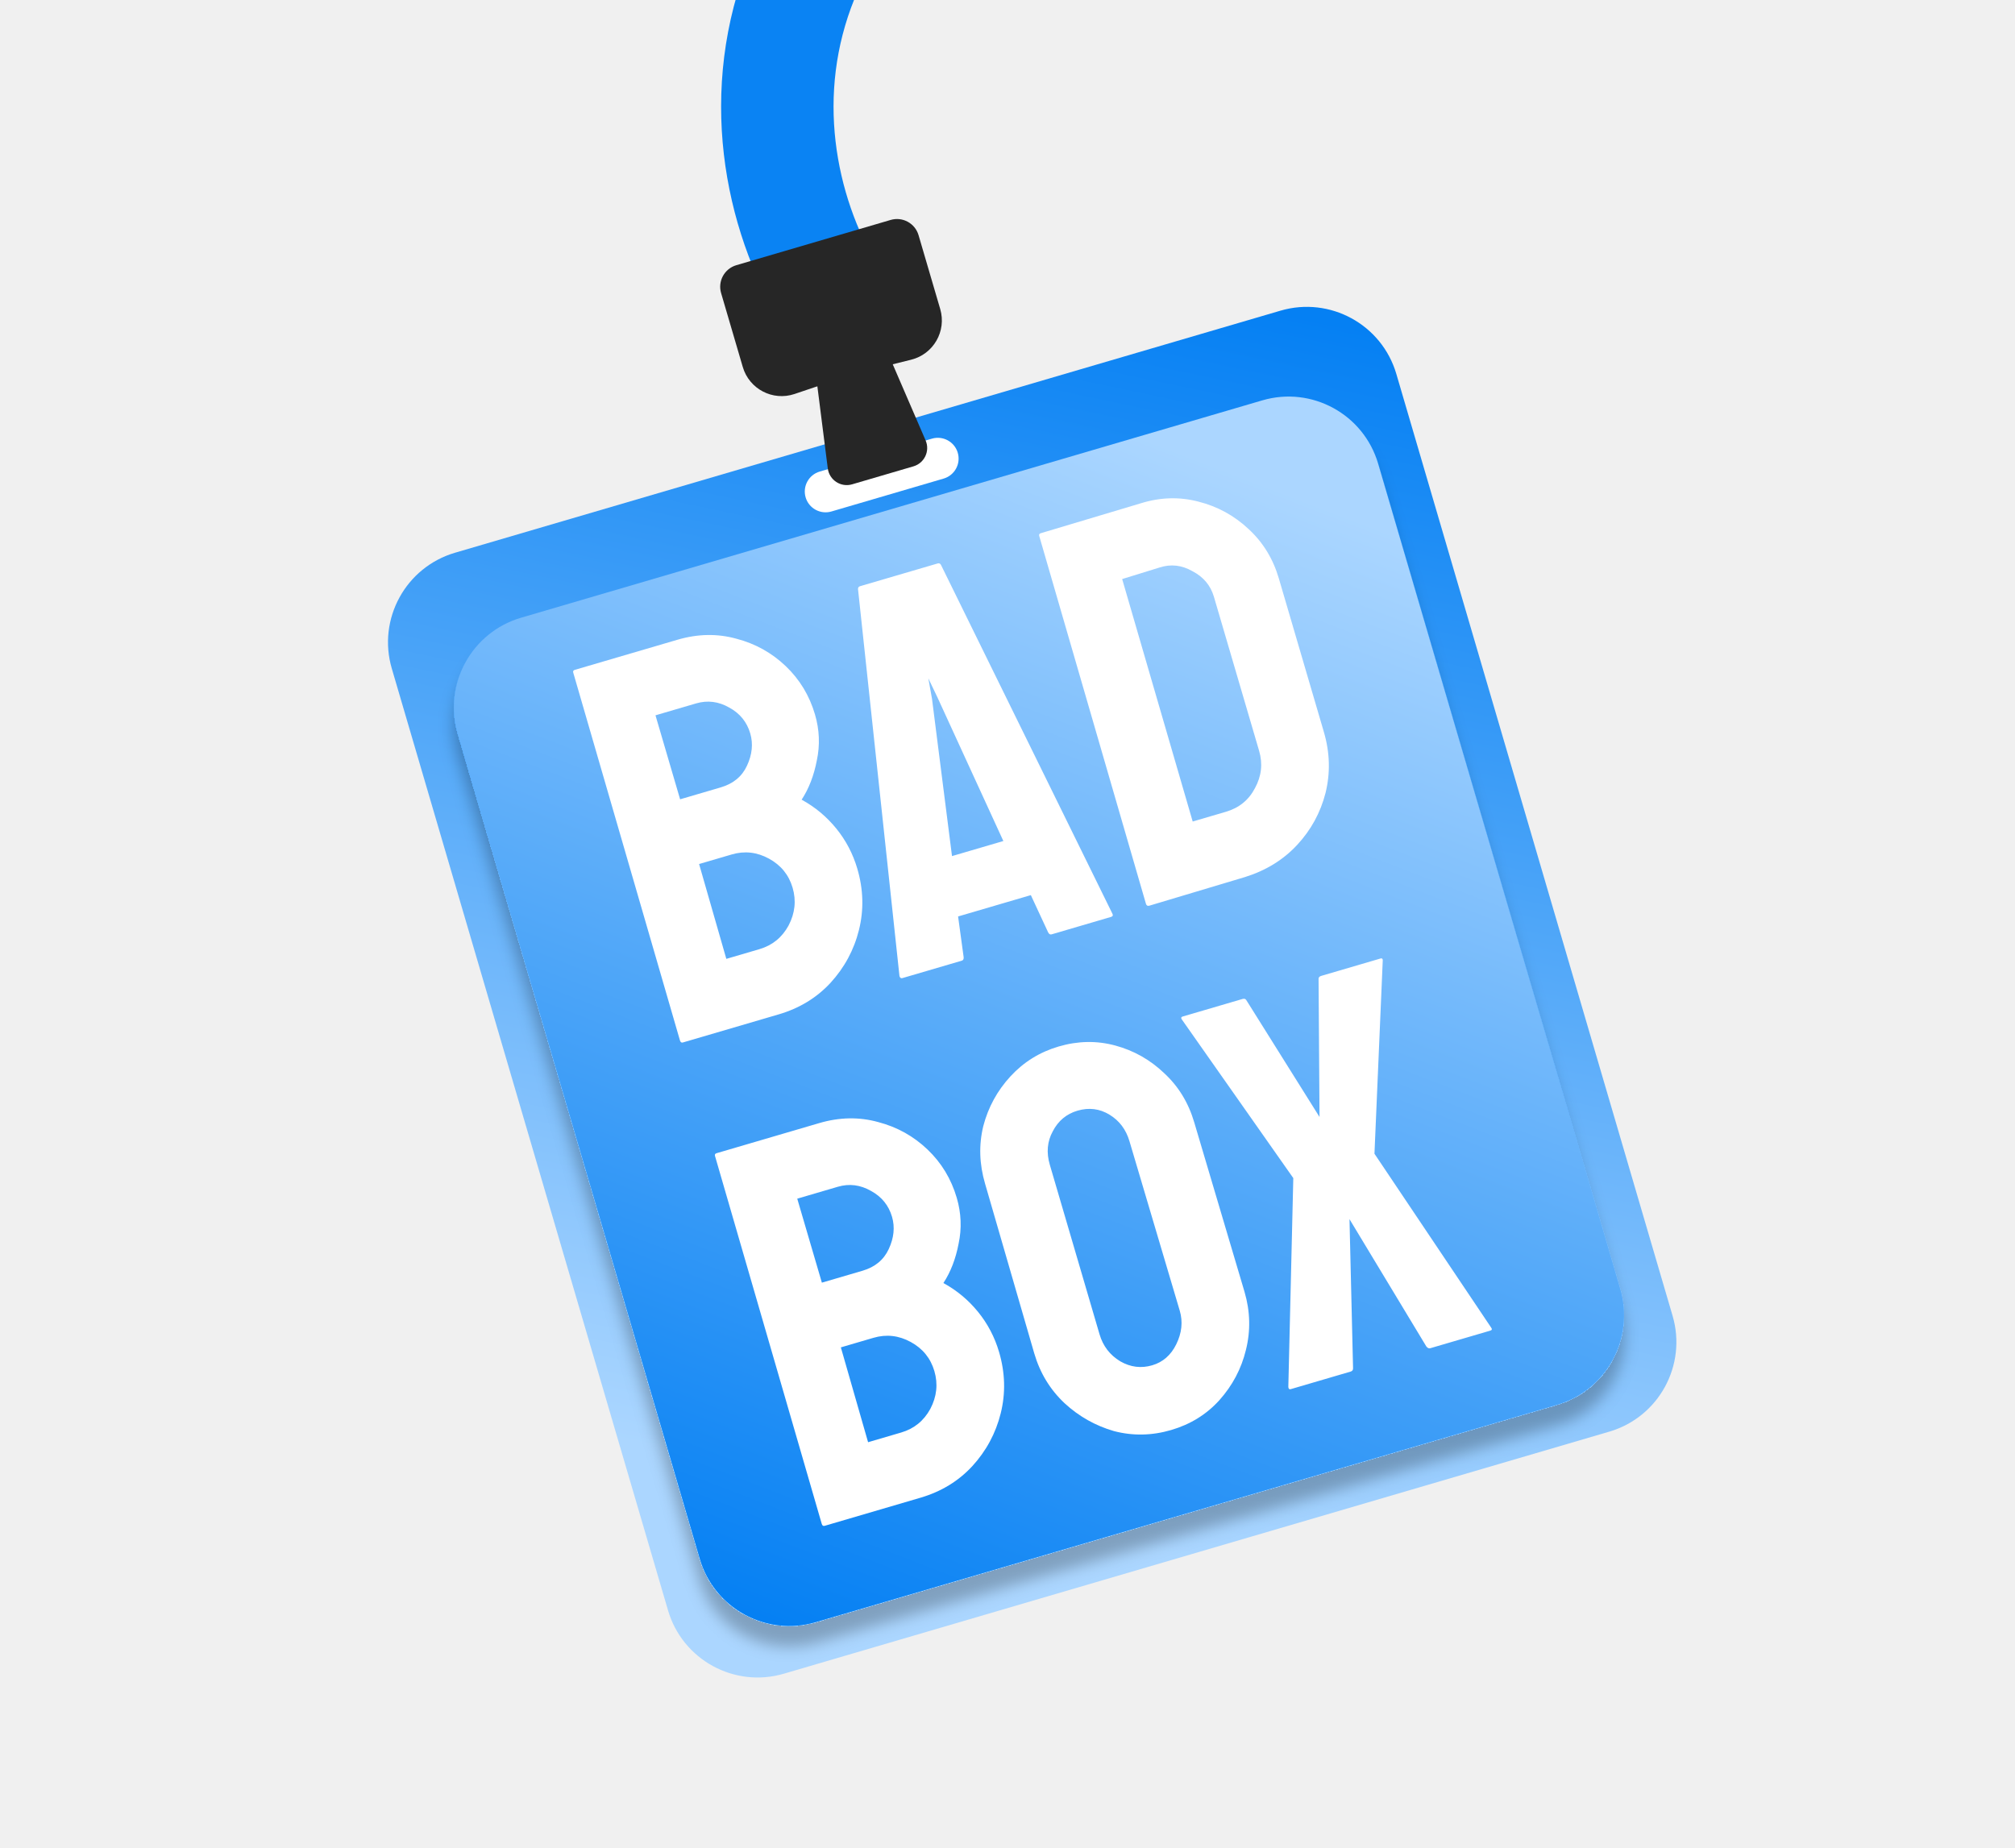
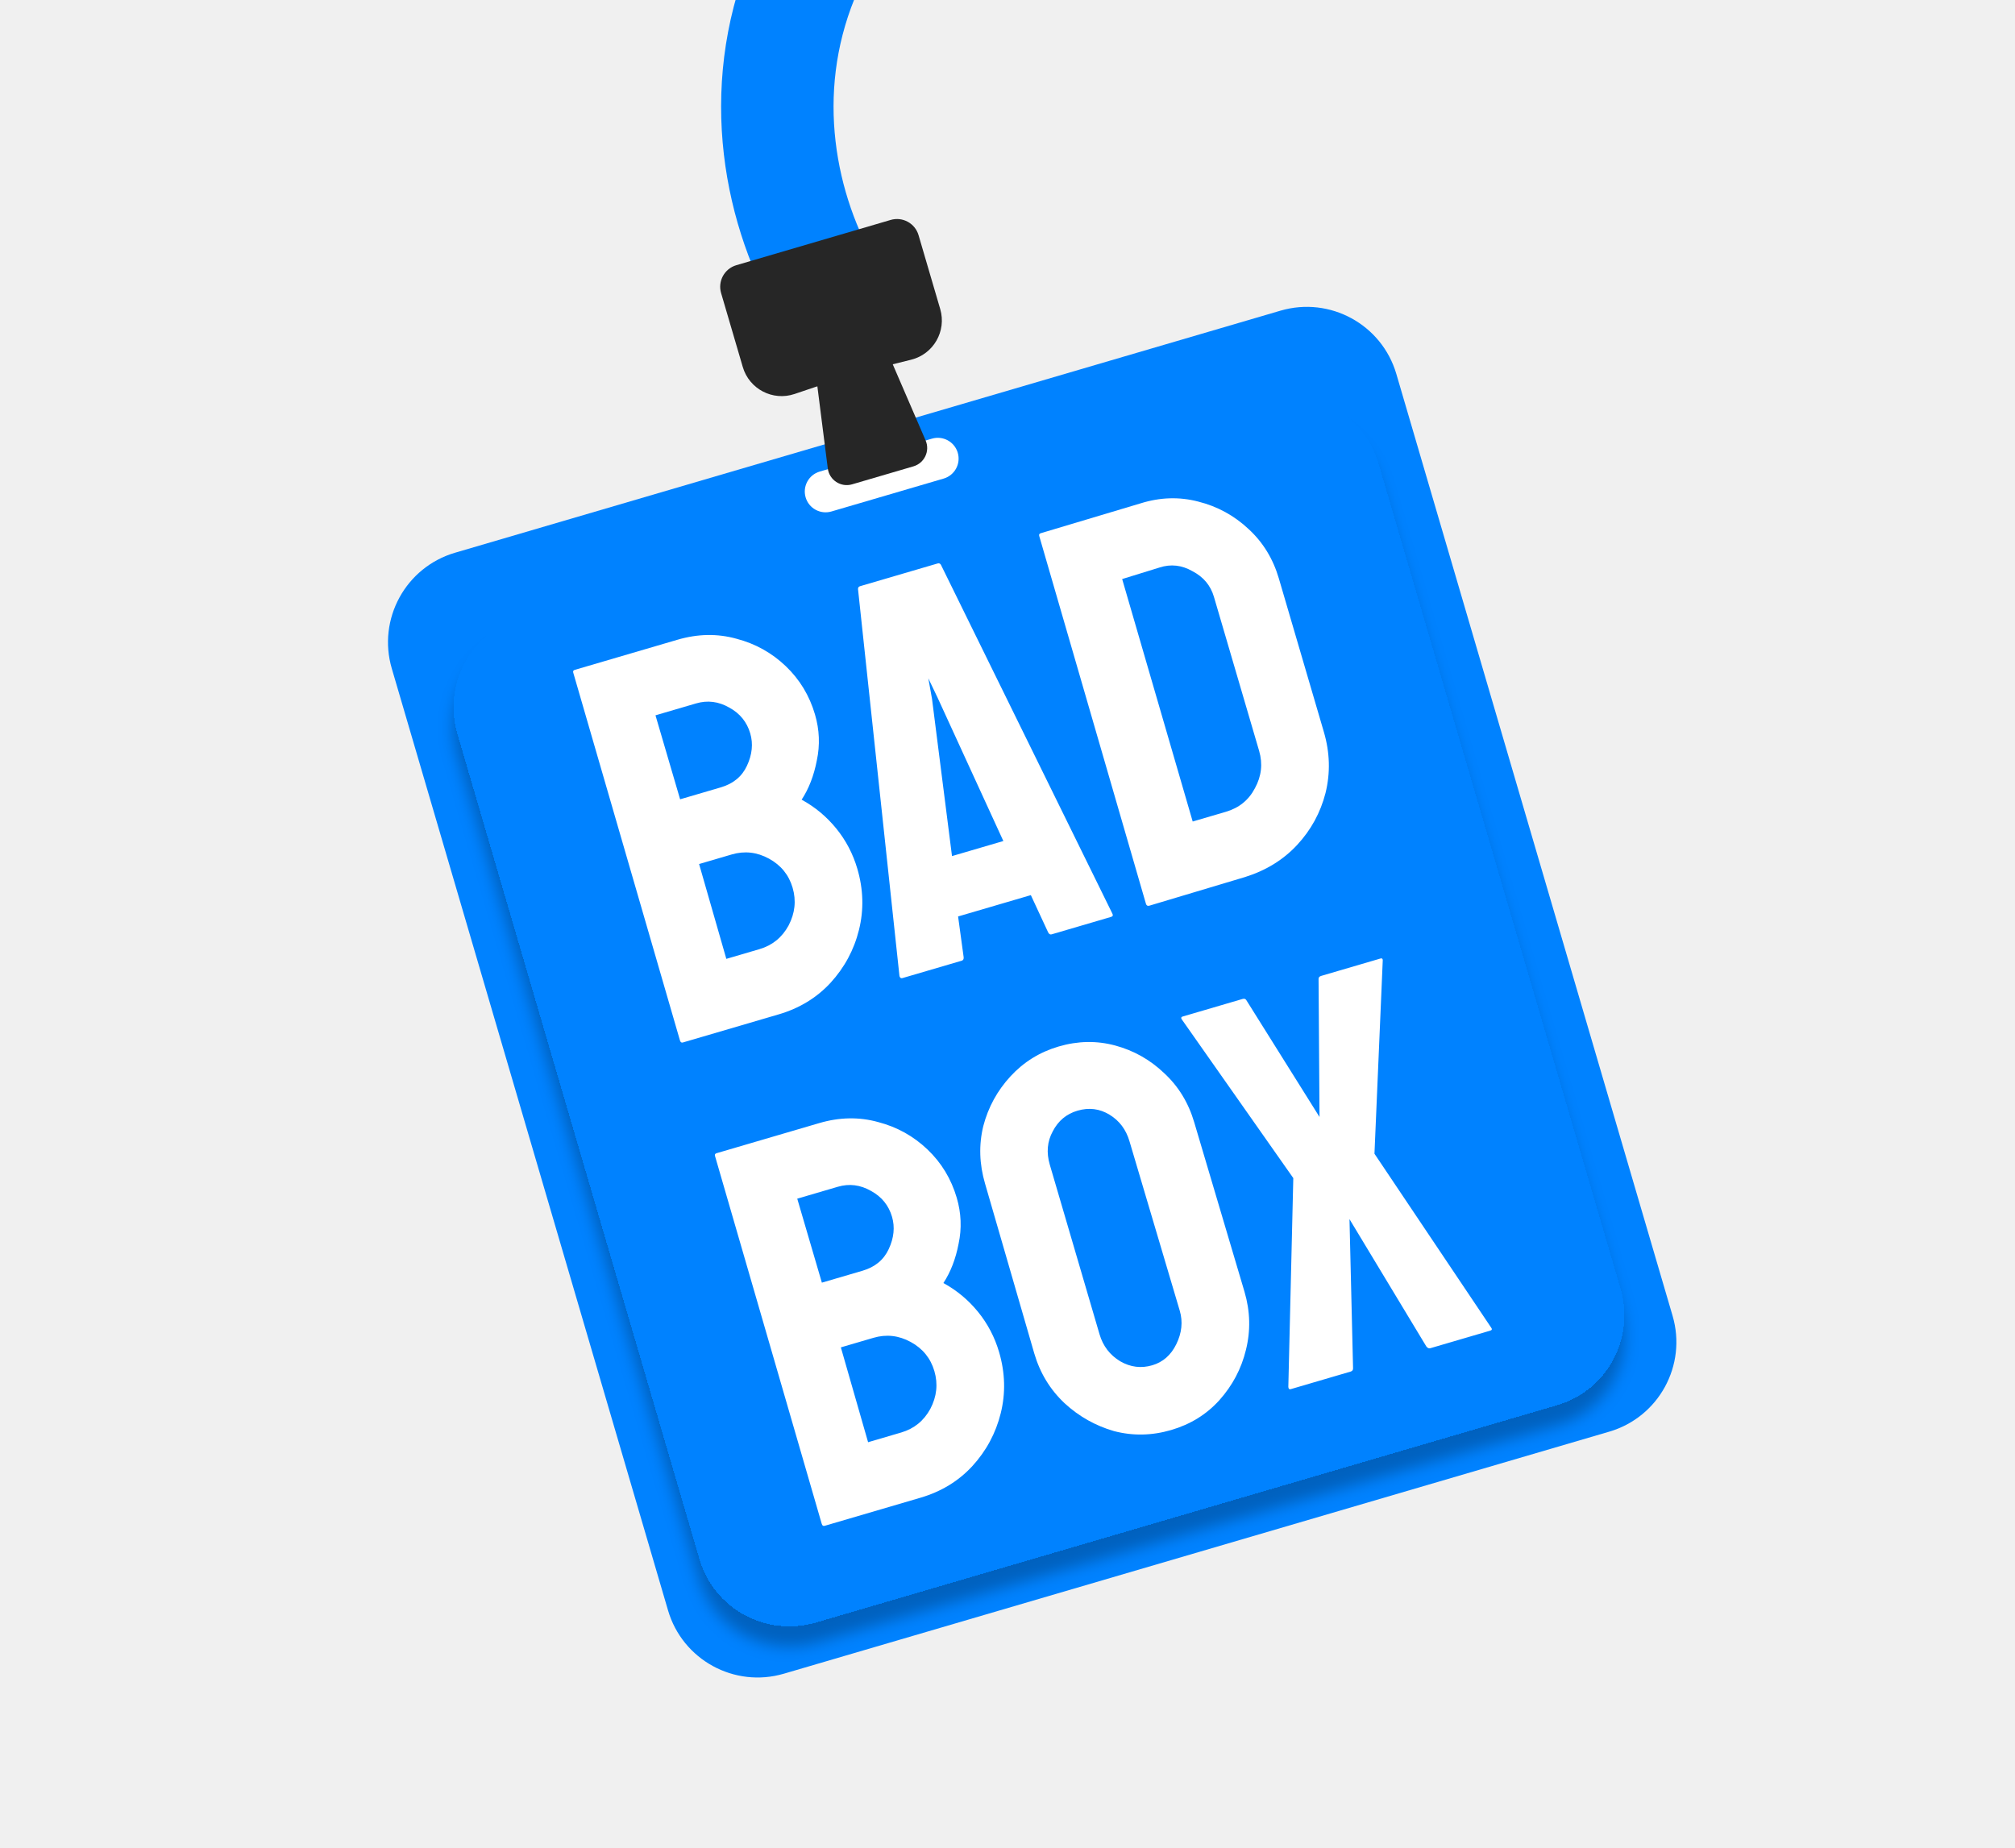
<svg xmlns="http://www.w3.org/2000/svg" width="1792" height="1643" fill="none">
  <g clip-path="url(#a)">
    <rect width="931" height="1039" x="325.074" y="514.946" fill="url(#b)" rx="83" transform="rotate(-16.345 325.074 514.946)" />
    <g filter="url(#c)">
      <rect width="853" height="931" x="383.72" y="572.779" fill="url(#d)" rx="83" transform="rotate(-16.345 383.72 572.779)" />
    </g>
    <path fill="#fff" d="M607.304 927.182q-1.902.558-2.6-1.821l-94.9-327.117q-.558-1.903 1.345-2.461l91.343-26.788q27.118-7.953 52.433-.91 25.176 6.567 43.824 24.348t26.042 42.995q6 20.457 1.647 40.85-3.877 20.254-13.513 34.963 17.842 9.75 30.756 25.597 12.914 15.846 18.774 35.827 8.092 27.593 1.468 54.336t-25.413 47.236q-18.454 19.878-46.047 27.97zm-2.46-216.277L641 700.301q16.651-4.883 23.294-19.231 6.978-14.963 2.932-28.76-4.465-15.223-18.616-22.957-14.29-8.208-29.515-3.744l-36.156 10.604zm41.101 141.912 29.496-8.651q17.127-5.023 25.869-21.019 8.602-16.473 3.58-33.6t-21.02-25.869q-15.997-8.74-33.124-3.719l-29.02 8.511zm153.975 15.294-36.859-344.139q-.083-2.043 1.821-2.6l68.983-20.231q1.903-.558 2.937 1.205l152.465 310.235q1.173 2.24-1.206 2.937l-52.808 15.487q-1.903.558-3.076-1.681l-15.418-33.195-64.702 18.975 4.952 36.264q.222 2.518-1.681 3.076l-52.808 15.487q-1.902.558-2.6-1.82m46.723-106.703 45.672-13.394-58.711-127.964-8.017-16.765 3.26 18.16zm175.557 44.098c-1.59.465-2.61-.095-3.08-1.681l-94.896-327.117q-.558-1.903 1.345-2.461l88.821-26.566q26.025-8.15 51.21-1.583 25.65 6.427 44.91 24.545c12.75 11.761 21.68 26.363 26.8 43.807l40.04 136.539c5.4 18.396 5.88 36.508 1.47 54.336-4.51 17.511-12.92 32.893-25.22 46.145q-18.45 19.878-46.38 28.586zm38.5-74.841 29.5-8.65c11.73-3.441 20.36-10.448 25.87-21.02q8.73-15.996 3.72-33.124l-40.19-137.014c-2.97-10.15-9.34-17.756-19.09-22.818q-14.295-8.209-29.37-3.269l-33.166 10.243zM733.379 1357.08c-1.269.37-2.136-.24-2.601-1.82l-94.899-327.12q-.559-1.905 1.344-2.46l91.344-26.79q27.118-7.953 52.432-.911c16.784 4.381 31.392 12.491 43.824 24.351q18.648 17.775 26.042 42.99c4 13.64 4.549 27.26 1.647 40.85-2.584 13.51-7.089 25.16-13.513 34.97q17.843 9.75 30.757 25.59c8.609 10.57 14.867 22.51 18.773 35.83 5.395 18.4 5.885 36.51 1.469 54.34-4.416 17.82-12.887 33.57-25.414 47.23-12.302 13.25-27.651 22.58-46.047 27.97zm-2.461-216.28 36.157-10.6c11.1-3.26 18.865-9.67 23.293-19.24 4.652-9.97 5.63-19.56 2.932-28.76-2.976-10.14-9.182-17.8-18.616-22.95q-14.29-8.205-29.514-3.75l-36.157 10.61zm41.102 141.91 29.496-8.65c11.418-3.35 20.041-10.35 25.869-21.02q8.602-16.47 3.579-33.6c-3.348-11.42-10.355-20.04-21.02-25.87s-21.706-7.06-33.123-3.72l-29.021 8.51zm269.55-10.85c-17.13 5.02-34.08 5.35-50.869.97-16.559-4.79-31.214-13.06-43.963-24.82-12.842-12.08-21.821-26.84-26.937-44.29l-43.752-150.95c-5.116-17.44-5.643-34.51-1.583-51.2q6.567-25.177 24.208-44.301 17.642-19.123 42.856-26.518 25.69-7.535 50.391-.828 24.704 6.706 43.349 24.487c12.75 11.761 21.68 26.364 26.8 43.808l44.7 150.672c5.12 17.44 5.53 34.72 1.25 51.82-4.06 16.69-11.93 31.57-23.6 44.63-11.44 12.66-25.73 21.5-42.85 26.52m-16.88-57.56c9.51-2.79 16.64-9.02 21.39-18.68 4.96-10.07 6.01-20.02 3.12-29.85l-44.7-150.67c-3.07-10.47-9.004-18.371-17.803-23.712q-13.2-8.012-28.424-3.548-14.748 4.325-22.006 18.34c-4.931 9.02-5.815 18.92-2.653 29.71l44.228 150.81c3.07 10.47 9.21 18.48 18.42 24.05 9.118 5.25 18.588 6.43 28.428 3.55m123.18 21.22c-1.27.37-1.97-.28-2.12-1.96l4.42-185.75-99.32-141.369q-1.035-1.763.87-2.321l53.28-15.627c1.59-.465 2.72-.109 3.41 1.066l65.08 103.88-.85-122.715c-.06-1.362.71-2.275 2.3-2.74l52.8-15.487c1.27-.372 1.93.123 1.99 1.484l-7.38 172.149 103.71 154.55c1.1 1.4.85 2.33-.73 2.8l-53.29 15.62c-1.27.38-2.45-.14-3.55-1.54l-68.35-113.25 3.17 132.37c.15 1.67-.57 2.75-2.15 3.21z" />
-     <path stroke="#0A83F3" stroke-width="100" d="M756.285 289.964C654.469 155.781 632.88-118.99 989.5-254s252.89-460.759 202.88-593.085" />
+     <path stroke="#0082FF" stroke-width="100" d="M756.285 289.964C654.469 155.781 632.88-118.99 989.5-254s252.89-460.759 202.88-593.085" />
    <rect width="141" height="37" x="711.263" y="424.616" fill="#fff" rx="18.5" transform="rotate(-16.345 711.263 424.616)" />
    <path fill="#262626" d="m687.181 260.77 92.12-27.015 14.151 89.119 29.729 68.841c4.048 9.375-1.024 20.178-10.823 23.052l-54.54 15.995c-10.04 2.944-20.332-3.793-21.648-14.173l-9.409-74.157z" />
    <path fill="#262626" d="M641.3 260.678c-3.108-10.599 2.964-21.712 13.564-24.82l137.22-40.243c10.6-3.108 21.712 2.965 24.82 13.564l19.264 65.687c5.763 19.648-6.002 40.14-25.875 45.071l-50.584 12.552-53.066 17.916c-19.377 6.542-40.305-4.353-46.061-23.978z" />
  </g>
  <defs>
    <linearGradient id="b" x1="664.074" x2="1185.09" y1="1494.45" y2="522.321" gradientUnits="userSpaceOnUse">
-       <stop stop-color="#ABD6FF" />
-       <stop offset="1" stop-color="#0580F3" />
+       <stop stop-color="#0082FF" />
+       <stop offset="1" stop-color="#0082FF" />
    </linearGradient>
    <linearGradient id="d" x1="1041.57" x2="371.132" y1="572.779" y2="1448.55" gradientUnits="userSpaceOnUse">
-       <stop stop-color="#ABD6FF" />
-       <stop offset="1" stop-color="#0580F3" />
+       <stop stop-color="#0082FF" />
+       <stop offset="1" stop-color="#0082FF" />
    </linearGradient>
    <clipPath id="a">
      <rect width="1792" height="1643" fill="#fff" rx="131" />
    </clipPath>
    <filter id="c" width="1067.16" height="1124.76" x="390.401" y="352.713" color-interpolation-filters="sRGB" filterUnits="userSpaceOnUse">
      <feFlood flood-opacity="0" result="BackgroundImageFix" />
      <feColorMatrix in="SourceAlpha" result="hardAlpha" values="0 0 0 0 0 0 0 0 0 0 0 0 0 0 0 0 0 0 127 0" />
      <feOffset dy="18" />
      <feGaussianBlur stdDeviation="6.65" />
      <feComposite in2="hardAlpha" operator="out" />
      <feColorMatrix values="0 0 0 0 0 0 0 0 0 0 0 0 0 0 0 0 0 0 0.25 0" />
      <feBlend in2="BackgroundImageFix" result="effect1_dropShadow_58_20" />
      <feBlend in="SourceGraphic" in2="effect1_dropShadow_58_20" result="shape" />
    </filter>
  </defs>
</svg>
